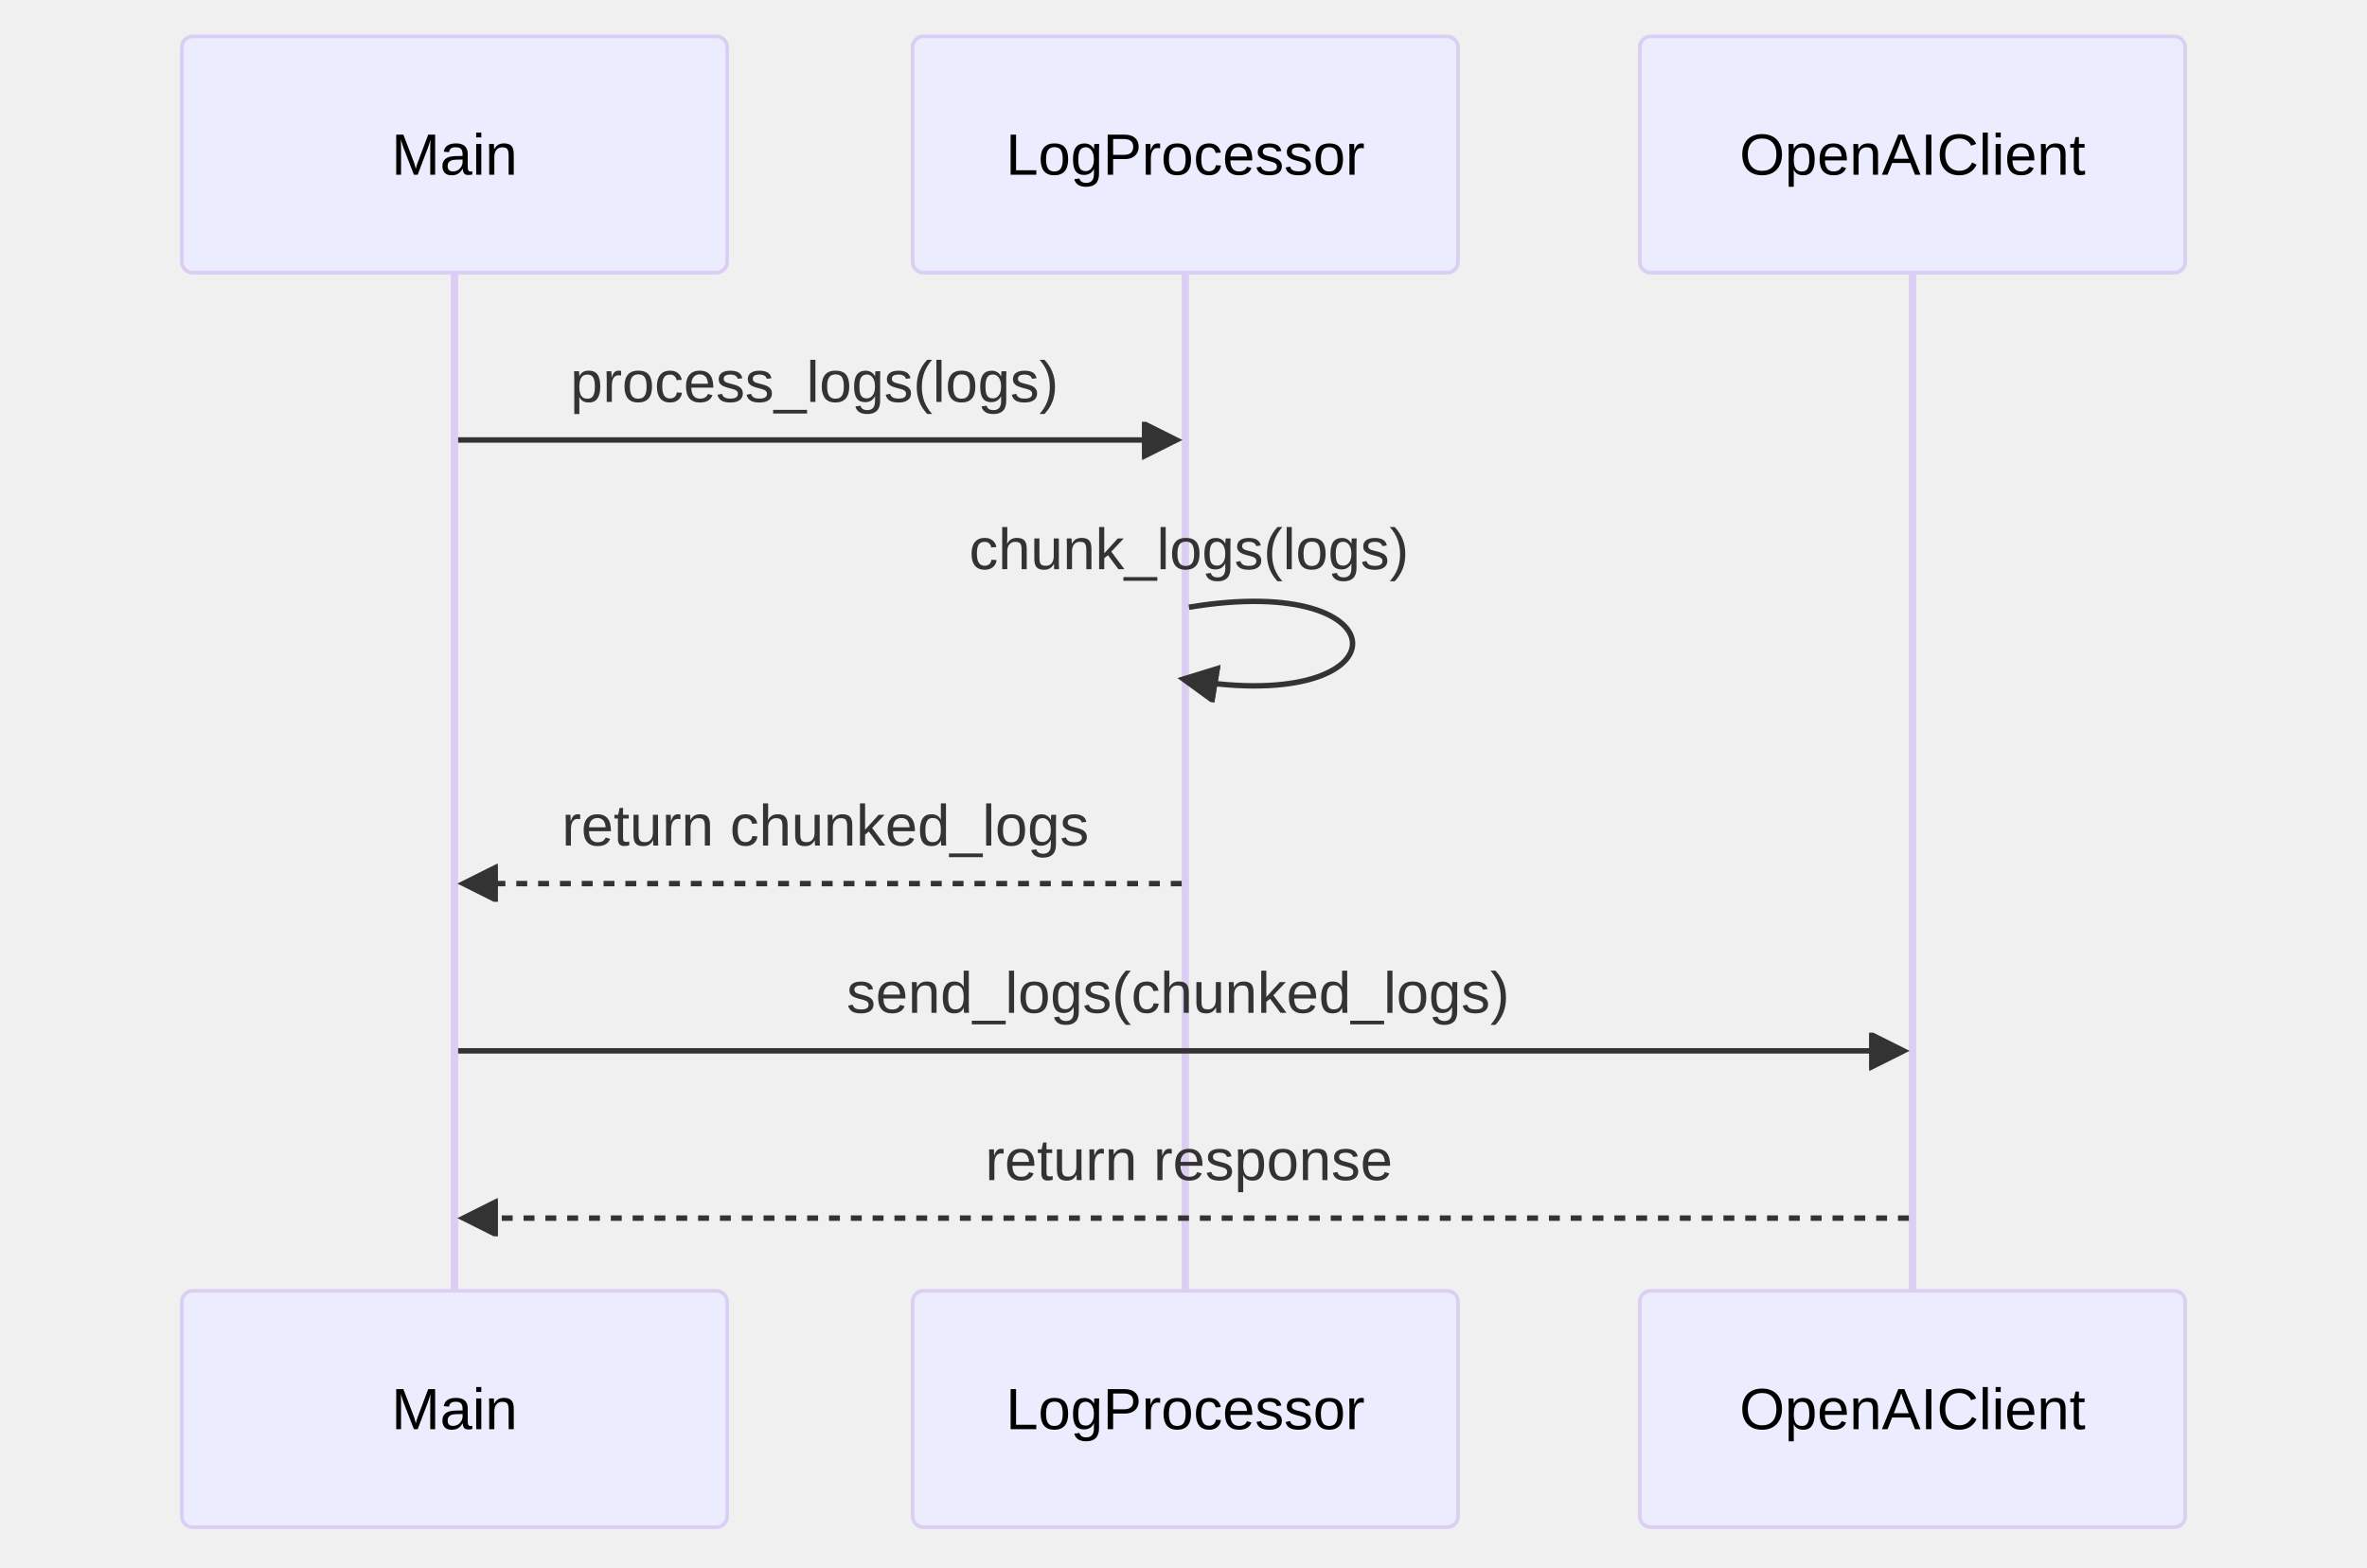
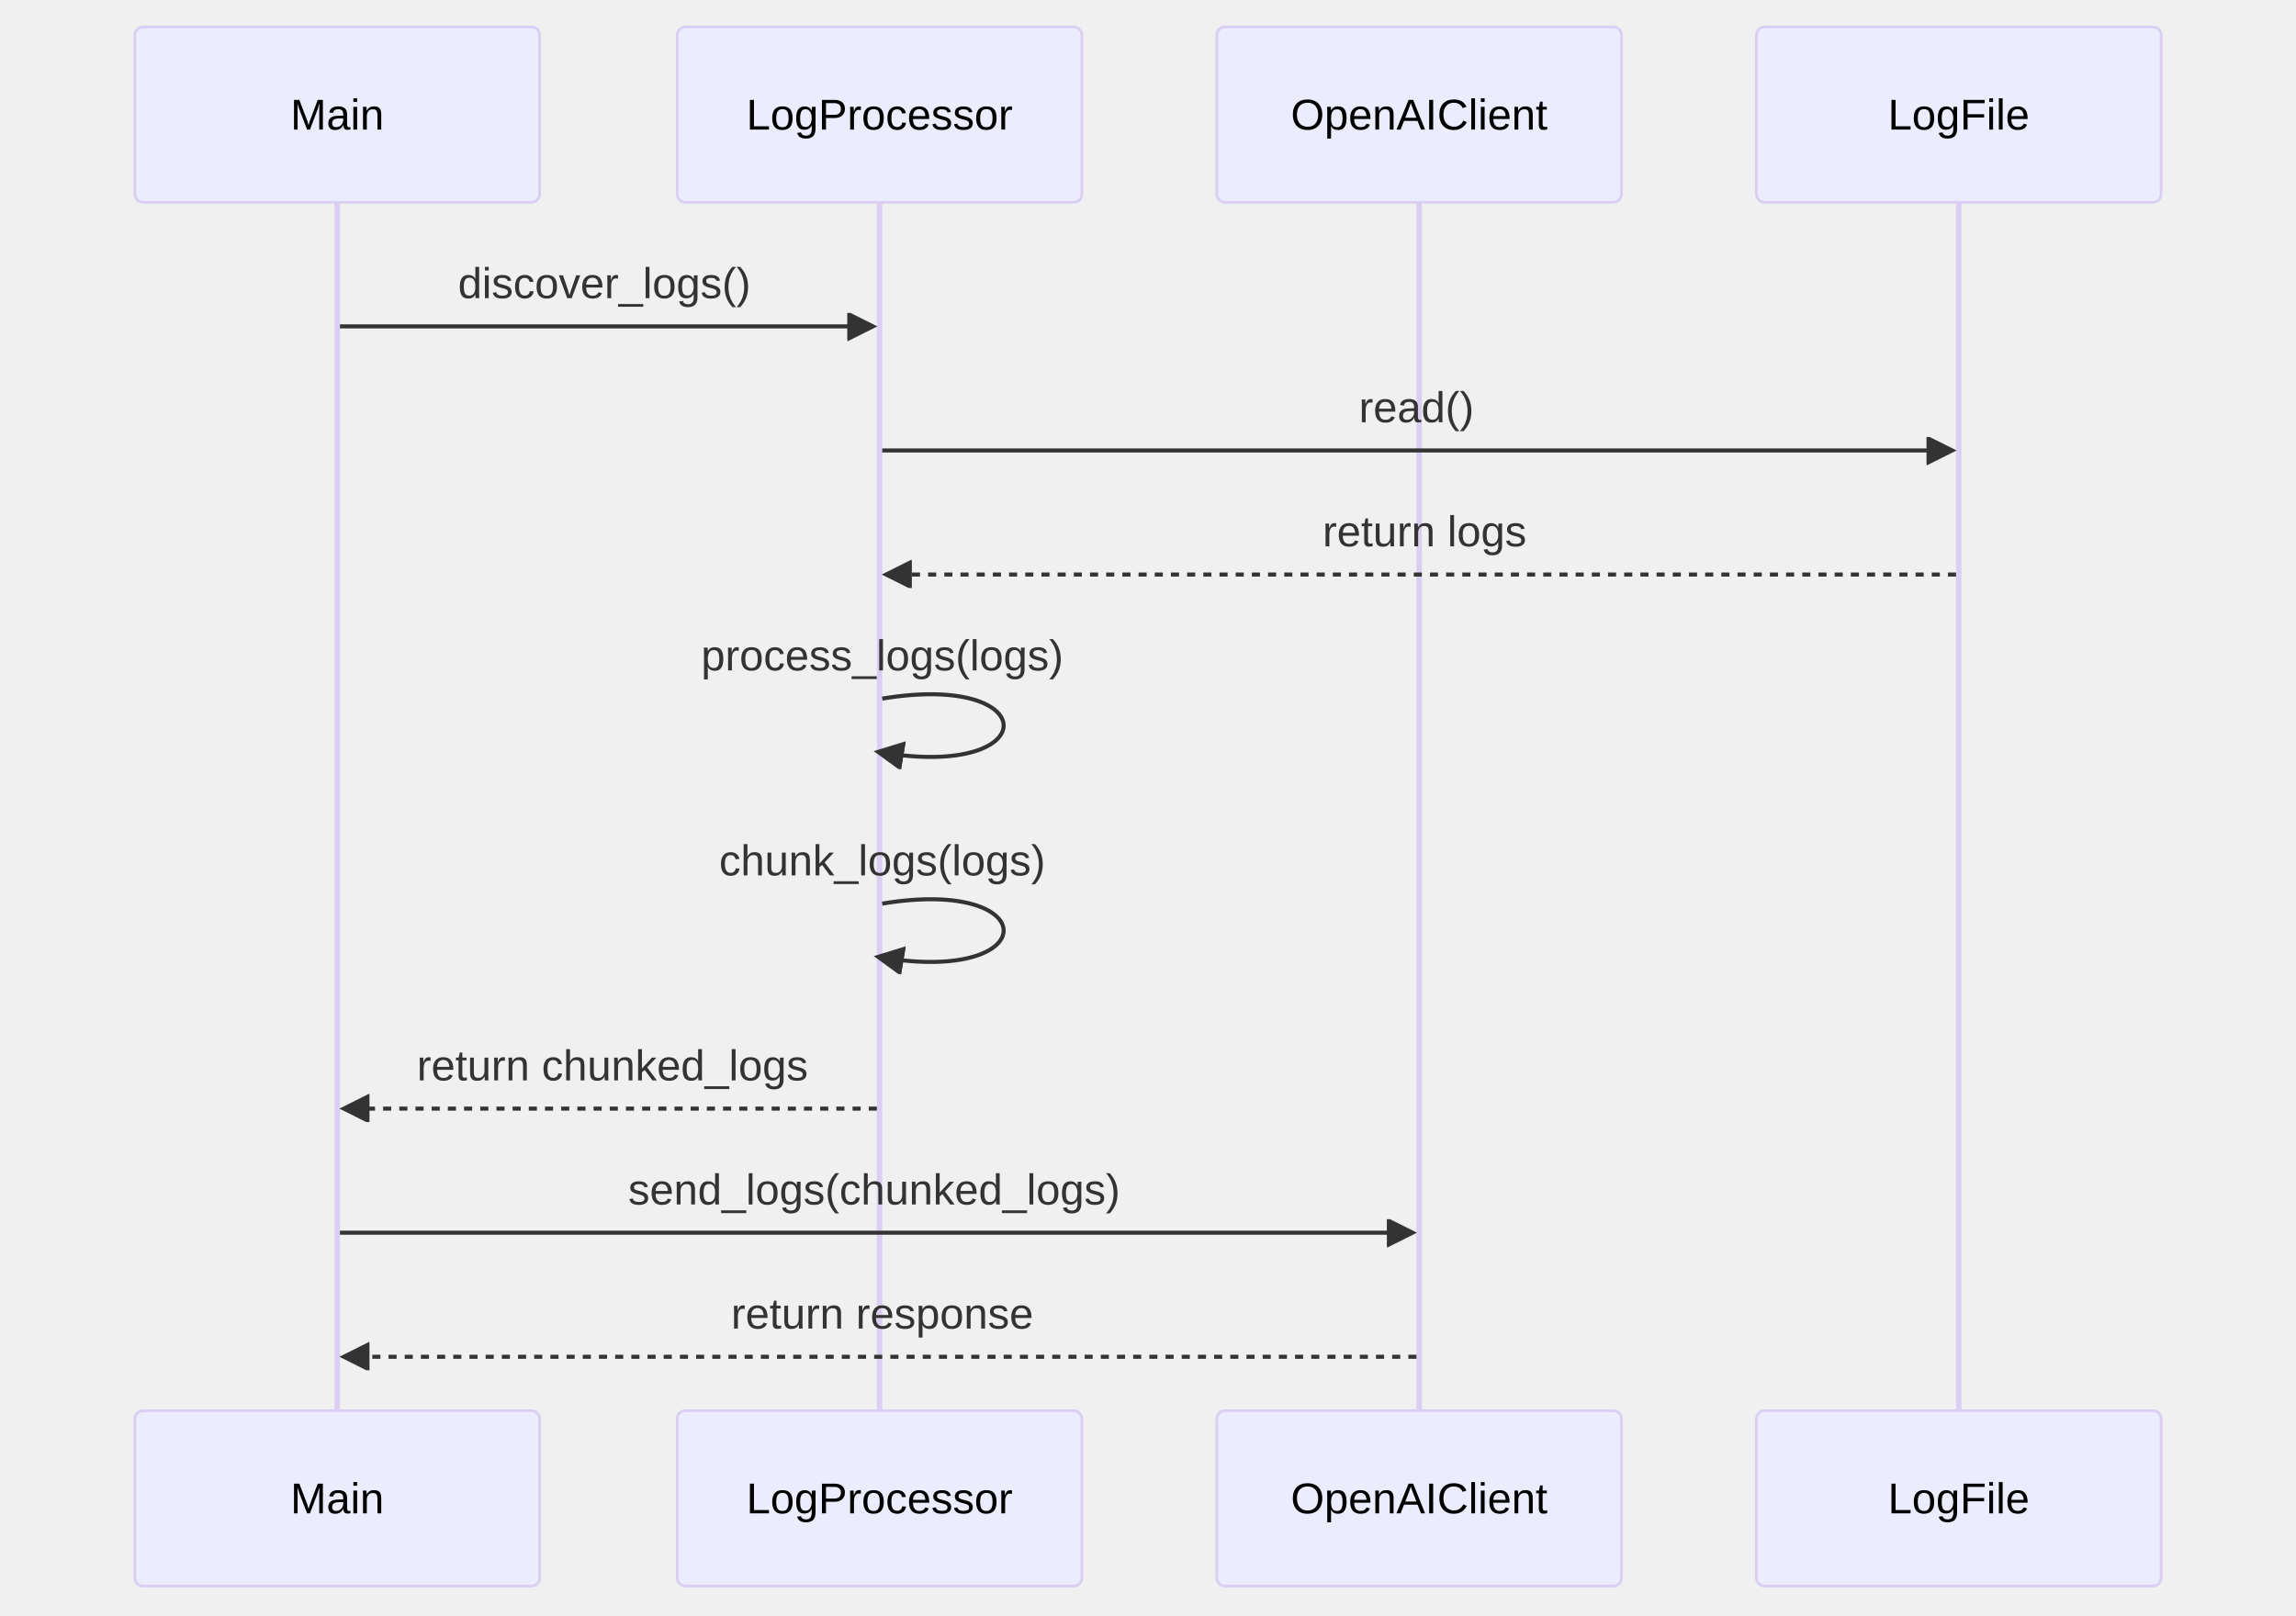
- <svg xmlns="http://www.w3.org/2000/svg" aria-roledescription="sequence" role="graphics-document document" viewBox="-50 -10 651 431" style="max-width: 651px; background-color: white;" width="100%" id="my-svg">
+ <svg xmlns="http://www.w3.org/2000/svg" aria-roledescription="sequence" role="graphics-document document" viewBox="-50 -10 851 599" style="max-width: 851px; background-color: white;" width="100%" id="my-svg">
  <g>
-     <rect class="actor actor-bottom" ry="3" rx="3" name="OC" height="65" width="150" stroke="#666" fill="#eaeaea" y="345" x="401" />
-     <text style="text-anchor: middle; font-size: 16px; font-weight: 400;" class="actor" alignment-baseline="central" dominant-baseline="central" y="377.5" x="476">
+     <rect class="actor actor-bottom" ry="3" rx="3" name="LF" height="65" width="150" stroke="#666" fill="#eaeaea" y="513" x="601" />
+     <text style="text-anchor: middle; font-size: 16px; font-weight: 400;" class="actor" alignment-baseline="central" dominant-baseline="central" y="545.5" x="676">
+       <tspan dy="0" x="676">LogFile</tspan>
+     </text>
+   </g>
+   <g>
+     <rect class="actor actor-bottom" ry="3" rx="3" name="OC" height="65" width="150" stroke="#666" fill="#eaeaea" y="513" x="401" />
+     <text style="text-anchor: middle; font-size: 16px; font-weight: 400;" class="actor" alignment-baseline="central" dominant-baseline="central" y="545.5" x="476">
      <tspan dy="0" x="476">OpenAIClient</tspan>
    </text>
  </g>
  <g>
-     <rect class="actor actor-bottom" ry="3" rx="3" name="LP" height="65" width="150" stroke="#666" fill="#eaeaea" y="345" x="201" />
-     <text style="text-anchor: middle; font-size: 16px; font-weight: 400;" class="actor" alignment-baseline="central" dominant-baseline="central" y="377.5" x="276">
+     <rect class="actor actor-bottom" ry="3" rx="3" name="LP" height="65" width="150" stroke="#666" fill="#eaeaea" y="513" x="201" />
+     <text style="text-anchor: middle; font-size: 16px; font-weight: 400;" class="actor" alignment-baseline="central" dominant-baseline="central" y="545.5" x="276">
      <tspan dy="0" x="276">LogProcessor</tspan>
    </text>
  </g>
  <g>
-     <rect class="actor actor-bottom" ry="3" rx="3" name="M" height="65" width="150" stroke="#666" fill="#eaeaea" y="345" x="0" />
-     <text style="text-anchor: middle; font-size: 16px; font-weight: 400;" class="actor" alignment-baseline="central" dominant-baseline="central" y="377.5" x="75">
+     <rect class="actor actor-bottom" ry="3" rx="3" name="M" height="65" width="150" stroke="#666" fill="#eaeaea" y="513" x="0" />
+     <text style="text-anchor: middle; font-size: 16px; font-weight: 400;" class="actor" alignment-baseline="central" dominant-baseline="central" y="545.5" x="75">
      <tspan dy="0" x="75">Main</tspan>
    </text>
  </g>
  <g>
-     <line stroke="#999" stroke-width="0.5px" class="200" y2="345" x2="476" y1="5" x1="476" id="actor2" />
+     <line stroke="#999" stroke-width="0.5px" class="200" y2="513" x2="676" y1="5" x1="676" id="actor3" />
+     <g id="root-3">
+       <rect class="actor actor-top" ry="3" rx="3" name="LF" height="65" width="150" stroke="#666" fill="#eaeaea" y="0" x="601" />
+       <text style="text-anchor: middle; font-size: 16px; font-weight: 400;" class="actor" alignment-baseline="central" dominant-baseline="central" y="32.5" x="676">
+         <tspan dy="0" x="676">LogFile</tspan>
+       </text>
+     </g>
+   </g>
+   <g>
+     <line stroke="#999" stroke-width="0.5px" class="200" y2="513" x2="476" y1="5" x1="476" id="actor2" />
    <g id="root-2">
      <rect class="actor actor-top" ry="3" rx="3" name="OC" height="65" width="150" stroke="#666" fill="#eaeaea" y="0" x="401" />
      <text style="text-anchor: middle; font-size: 16px; font-weight: 400;" class="actor" alignment-baseline="central" dominant-baseline="central" y="32.5" x="476">
        <tspan dy="0" x="476">OpenAIClient</tspan>
      </text>
    </g>
  </g>
  <g>
-     <line stroke="#999" stroke-width="0.5px" class="200" y2="345" x2="276" y1="5" x1="276" id="actor1" />
+     <line stroke="#999" stroke-width="0.5px" class="200" y2="513" x2="276" y1="5" x1="276" id="actor1" />
    <g id="root-1">
      <rect class="actor actor-top" ry="3" rx="3" name="LP" height="65" width="150" stroke="#666" fill="#eaeaea" y="0" x="201" />
      <text style="text-anchor: middle; font-size: 16px; font-weight: 400;" class="actor" alignment-baseline="central" dominant-baseline="central" y="32.5" x="276">
        <tspan dy="0" x="276">LogProcessor</tspan>
      </text>
    </g>
  </g>
  <g>
-     <line stroke="#999" stroke-width="0.5px" class="200" y2="345" x2="75" y1="5" x1="75" id="actor0" />
+     <line stroke="#999" stroke-width="0.5px" class="200" y2="513" x2="75" y1="5" x1="75" id="actor0" />
    <g id="root-0">
      <rect class="actor actor-top" ry="3" rx="3" name="M" height="65" width="150" stroke="#666" fill="#eaeaea" y="0" x="0" />
      <text style="text-anchor: middle; font-size: 16px; font-weight: 400;" class="actor" alignment-baseline="central" dominant-baseline="central" y="32.5" x="75">
        <tspan dy="0" x="75">Main</tspan>
      </text>
    </g>
  </g>
  <style>#my-svg{font-family:"trebuchet ms",verdana,arial,sans-serif;font-size:16px;fill:#333;}#my-svg .error-icon{fill:#552222;}#my-svg .error-text{fill:#552222;stroke:#552222;}#my-svg .edge-thickness-normal{stroke-width:2px;}#my-svg .edge-thickness-thick{stroke-width:3.5px;}#my-svg .edge-pattern-solid{stroke-dasharray:0;}#my-svg .edge-pattern-dashed{stroke-dasharray:3;}#my-svg .edge-pattern-dotted{stroke-dasharray:2;}#my-svg .marker{fill:#333333;stroke:#333333;}#my-svg .marker.cross{stroke:#333333;}#my-svg svg{font-family:"trebuchet ms",verdana,arial,sans-serif;font-size:16px;}#my-svg .actor{stroke:hsl(259.626, 59.777%, 87.902%);fill:#ECECFF;}#my-svg text.actor&gt;tspan{fill:black;stroke:none;}#my-svg .actor-line{stroke:grey;}#my-svg .messageLine0{stroke-width:1.5;stroke-dasharray:none;stroke:#333;}#my-svg .messageLine1{stroke-width:1.5;stroke-dasharray:2,2;stroke:#333;}#my-svg #arrowhead path{fill:#333;stroke:#333;}#my-svg .sequenceNumber{fill:white;}#my-svg #sequencenumber{fill:#333;}#my-svg #crosshead path{fill:#333;stroke:#333;}#my-svg .messageText{fill:#333;stroke:none;}#my-svg .labelBox{stroke:hsl(259.626, 59.777%, 87.902%);fill:#ECECFF;}#my-svg .labelText,#my-svg .labelText&gt;tspan{fill:black;stroke:none;}#my-svg .loopText,#my-svg .loopText&gt;tspan{fill:black;stroke:none;}#my-svg .loopLine{stroke-width:2px;stroke-dasharray:2,2;stroke:hsl(259.626, 59.777%, 87.902%);fill:hsl(259.626, 59.777%, 87.902%);}#my-svg .note{stroke:#aaaa33;fill:#fff5ad;}#my-svg .noteText,#my-svg .noteText&gt;tspan{fill:black;stroke:none;}#my-svg .activation0{fill:#f4f4f4;stroke:#666;}#my-svg .activation1{fill:#f4f4f4;stroke:#666;}#my-svg .activation2{fill:#f4f4f4;stroke:#666;}#my-svg .actorPopupMenu{position:absolute;}#my-svg .actorPopupMenuPanel{position:absolute;fill:#ECECFF;box-shadow:0px 8px 16px 0px rgba(0,0,0,0.2);filter:drop-shadow(3px 5px 2px rgb(0 0 0 / 0.4));}#my-svg .actor-man line{stroke:hsl(259.626, 59.777%, 87.902%);fill:#ECECFF;}#my-svg .actor-man circle,#my-svg line{stroke:hsl(259.626, 59.777%, 87.902%);fill:#ECECFF;stroke-width:2px;}#my-svg :root{--mermaid-font-family:"trebuchet ms",verdana,arial,sans-serif;}</style>
  <g />
  <defs>
    <symbol height="24" width="24" id="computer">
      <path d="M2 2v13h20v-13h-20zm18 11h-16v-9h16v9zm-10.228 6l.466-1h3.524l.467 1h-4.457zm14.228 3h-24l2-6h2.104l-1.33 4h18.45l-1.297-4h2.073l2 6zm-5-10h-14v-7h14v7z" transform="scale(.5)" />
    </symbol>
  </defs>
  <defs>
    <symbol clip-rule="evenodd" fill-rule="evenodd" id="database">
      <path d="M12.258.001l.256.004.255.005.253.008.251.01.249.012.247.015.246.016.242.019.241.02.239.023.236.024.233.027.231.028.229.031.225.032.223.034.22.036.217.038.214.04.211.041.208.043.205.045.201.046.198.048.194.05.191.051.187.053.183.054.18.056.175.057.172.059.168.06.163.061.16.063.155.064.15.066.074.033.073.033.071.034.07.034.069.035.068.035.067.035.066.035.064.036.064.036.062.036.06.036.06.037.058.037.058.037.055.038.055.038.053.038.052.038.051.039.05.039.048.039.047.039.045.04.044.04.043.04.041.04.04.041.039.041.037.041.036.041.034.041.033.042.032.042.03.042.029.042.027.042.026.043.024.043.023.043.021.043.02.043.018.044.017.043.015.044.013.044.012.044.011.045.009.044.007.045.006.045.004.045.002.045.001.045v17l-.001.045-.002.045-.004.045-.006.045-.007.045-.009.044-.011.045-.012.044-.013.044-.015.044-.017.043-.018.044-.02.043-.021.043-.023.043-.024.043-.026.043-.027.042-.029.042-.03.042-.032.042-.033.042-.034.041-.036.041-.037.041-.039.041-.04.041-.041.04-.043.04-.044.04-.045.04-.047.039-.048.039-.05.039-.051.039-.052.038-.053.038-.055.038-.055.038-.058.037-.058.037-.06.037-.06.036-.062.036-.064.036-.064.036-.066.035-.067.035-.068.035-.069.035-.07.034-.071.034-.073.033-.074.033-.15.066-.155.064-.16.063-.163.061-.168.06-.172.059-.175.057-.18.056-.183.054-.187.053-.191.051-.194.05-.198.048-.201.046-.205.045-.208.043-.211.041-.214.04-.217.038-.22.036-.223.034-.225.032-.229.031-.231.028-.233.027-.236.024-.239.023-.241.02-.242.019-.246.016-.247.015-.249.012-.251.01-.253.008-.255.005-.256.004-.258.001-.258-.001-.256-.004-.255-.005-.253-.008-.251-.01-.249-.012-.247-.015-.245-.016-.243-.019-.241-.02-.238-.023-.236-.024-.234-.027-.231-.028-.228-.031-.226-.032-.223-.034-.22-.036-.217-.038-.214-.04-.211-.041-.208-.043-.204-.045-.201-.046-.198-.048-.195-.05-.19-.051-.187-.053-.184-.054-.179-.056-.176-.057-.172-.059-.167-.06-.164-.061-.159-.063-.155-.064-.151-.066-.074-.033-.072-.033-.072-.034-.07-.034-.069-.035-.068-.035-.067-.035-.066-.035-.064-.036-.063-.036-.062-.036-.061-.036-.06-.037-.058-.037-.057-.037-.056-.038-.055-.038-.053-.038-.052-.038-.051-.039-.049-.039-.049-.039-.046-.039-.046-.04-.044-.04-.043-.04-.041-.04-.04-.041-.039-.041-.037-.041-.036-.041-.034-.041-.033-.042-.032-.042-.03-.042-.029-.042-.027-.042-.026-.043-.024-.043-.023-.043-.021-.043-.02-.043-.018-.044-.017-.043-.015-.044-.013-.044-.012-.044-.011-.045-.009-.044-.007-.045-.006-.045-.004-.045-.002-.045-.001-.045v-17l.001-.045.002-.045.004-.045.006-.045.007-.045.009-.044.011-.045.012-.044.013-.044.015-.044.017-.043.018-.044.02-.043.021-.043.023-.043.024-.043.026-.043.027-.042.029-.042.03-.042.032-.042.033-.042.034-.041.036-.041.037-.041.039-.041.04-.041.041-.04.043-.04.044-.04.046-.04.046-.039.049-.039.049-.039.051-.039.052-.038.053-.038.055-.038.056-.038.057-.037.058-.037.06-.037.061-.036.062-.036.063-.036.064-.036.066-.035.067-.035.068-.035.069-.035.07-.034.072-.034.072-.033.074-.033.151-.066.155-.064.159-.063.164-.061.167-.06.172-.059.176-.057.179-.056.184-.054.187-.053.19-.051.195-.05.198-.048.201-.046.204-.045.208-.043.211-.041.214-.04.217-.038.22-.036.223-.034.226-.032.228-.031.231-.028.234-.027.236-.024.238-.023.241-.02.243-.019.245-.016.247-.015.249-.012.251-.01.253-.008.255-.005.256-.004.258-.001.258.001zm-9.258 20.499v.01l.001.021.003.021.004.022.005.021.006.022.007.022.009.023.01.022.011.023.012.023.013.023.015.023.016.024.017.023.018.024.019.024.021.024.022.025.023.024.024.025.052.049.056.05.061.051.066.051.07.051.075.051.079.052.084.052.088.052.092.052.097.052.102.051.105.052.11.052.114.051.119.051.123.051.127.05.131.05.135.05.139.048.144.049.147.047.152.047.155.047.16.045.163.045.167.043.171.043.176.041.178.041.183.039.187.039.19.037.194.035.197.035.202.033.204.031.209.03.212.029.216.027.219.025.222.024.226.021.23.02.233.018.236.016.24.015.243.012.246.01.249.008.253.005.256.004.259.001.26-.001.257-.004.254-.005.25-.008.247-.011.244-.012.241-.014.237-.016.233-.018.231-.021.226-.021.224-.024.22-.026.216-.027.212-.028.21-.031.205-.031.202-.034.198-.034.194-.036.191-.037.187-.039.183-.04.179-.04.175-.042.172-.043.168-.044.163-.045.16-.046.155-.046.152-.047.148-.048.143-.049.139-.049.136-.05.131-.05.126-.05.123-.051.118-.052.114-.051.11-.052.106-.052.101-.052.096-.052.092-.052.088-.053.083-.051.079-.052.074-.052.07-.051.065-.051.06-.051.056-.05.051-.05.023-.024.023-.025.021-.024.02-.024.019-.024.018-.024.017-.024.015-.023.014-.024.013-.023.012-.023.01-.023.01-.022.008-.022.006-.022.006-.022.004-.022.004-.021.001-.021.001-.021v-4.127l-.077.055-.08.053-.083.054-.085.053-.087.052-.09.052-.093.051-.095.05-.097.05-.1.049-.102.049-.105.048-.106.047-.109.047-.111.046-.114.045-.115.045-.118.044-.12.043-.122.042-.124.042-.126.041-.128.04-.13.04-.132.038-.134.038-.135.037-.138.037-.139.035-.142.035-.143.034-.144.033-.147.032-.148.031-.15.03-.151.03-.153.029-.154.027-.156.027-.158.026-.159.025-.161.024-.162.023-.163.022-.165.021-.166.02-.167.019-.169.018-.169.017-.171.016-.173.015-.173.014-.175.013-.175.012-.177.011-.178.01-.179.008-.179.008-.181.006-.182.005-.182.004-.184.003-.184.002h-.37l-.184-.002-.184-.003-.182-.004-.182-.005-.181-.006-.179-.008-.179-.008-.178-.01-.176-.011-.176-.012-.175-.013-.173-.014-.172-.015-.171-.016-.17-.017-.169-.018-.167-.019-.166-.02-.165-.021-.163-.022-.162-.023-.161-.024-.159-.025-.157-.026-.156-.027-.155-.027-.153-.029-.151-.03-.15-.03-.148-.031-.146-.032-.145-.033-.143-.034-.141-.035-.14-.035-.137-.037-.136-.037-.134-.038-.132-.038-.13-.04-.128-.04-.126-.041-.124-.042-.122-.042-.12-.044-.117-.043-.116-.045-.113-.045-.112-.046-.109-.047-.106-.047-.105-.048-.102-.049-.1-.049-.097-.05-.095-.05-.093-.052-.09-.051-.087-.052-.085-.053-.083-.054-.08-.054-.077-.054v4.127zm0-5.654v.011l.001.021.003.021.004.021.005.022.006.022.007.022.009.022.01.022.011.023.012.023.013.023.015.024.016.023.017.024.018.024.019.024.021.024.022.024.023.025.024.024.052.05.056.05.061.05.066.051.07.051.075.052.079.051.084.052.088.052.092.052.097.052.102.052.105.052.11.051.114.051.119.052.123.05.127.051.131.05.135.049.139.049.144.048.147.048.152.047.155.046.16.045.163.045.167.044.171.042.176.042.178.04.183.04.187.038.19.037.194.036.197.034.202.033.204.032.209.03.212.028.216.027.219.025.222.024.226.022.23.02.233.018.236.016.24.014.243.012.246.01.249.008.253.006.256.003.259.001.26-.001.257-.003.254-.006.25-.008.247-.01.244-.012.241-.015.237-.016.233-.018.231-.02.226-.022.224-.024.22-.025.216-.027.212-.029.21-.03.205-.032.202-.033.198-.035.194-.036.191-.037.187-.039.183-.039.179-.041.175-.042.172-.043.168-.044.163-.045.16-.045.155-.047.152-.047.148-.048.143-.048.139-.05.136-.049.131-.05.126-.051.123-.051.118-.051.114-.052.11-.052.106-.052.101-.052.096-.052.092-.052.088-.052.083-.052.079-.052.074-.051.07-.052.065-.051.06-.05.056-.051.051-.049.023-.025.023-.024.021-.025.02-.024.019-.024.018-.024.017-.024.015-.023.014-.023.013-.024.012-.022.01-.023.01-.023.008-.022.006-.022.006-.022.004-.021.004-.022.001-.021.001-.021v-4.139l-.077.054-.08.054-.083.054-.085.052-.087.053-.09.051-.093.051-.095.051-.097.05-.1.049-.102.049-.105.048-.106.047-.109.047-.111.046-.114.045-.115.044-.118.044-.12.044-.122.042-.124.042-.126.041-.128.04-.13.039-.132.039-.134.038-.135.037-.138.036-.139.036-.142.035-.143.033-.144.033-.147.033-.148.031-.15.03-.151.03-.153.028-.154.028-.156.027-.158.026-.159.025-.161.024-.162.023-.163.022-.165.021-.166.02-.167.019-.169.018-.169.017-.171.016-.173.015-.173.014-.175.013-.175.012-.177.011-.178.009-.179.009-.179.007-.181.007-.182.005-.182.004-.184.003-.184.002h-.37l-.184-.002-.184-.003-.182-.004-.182-.005-.181-.007-.179-.007-.179-.009-.178-.009-.176-.011-.176-.012-.175-.013-.173-.014-.172-.015-.171-.016-.17-.017-.169-.018-.167-.019-.166-.02-.165-.021-.163-.022-.162-.023-.161-.024-.159-.025-.157-.026-.156-.027-.155-.028-.153-.028-.151-.03-.15-.03-.148-.031-.146-.033-.145-.033-.143-.033-.141-.035-.14-.036-.137-.036-.136-.037-.134-.038-.132-.039-.13-.039-.128-.04-.126-.041-.124-.042-.122-.043-.12-.043-.117-.044-.116-.044-.113-.046-.112-.046-.109-.046-.106-.047-.105-.048-.102-.049-.1-.049-.097-.05-.095-.051-.093-.051-.09-.051-.087-.053-.085-.052-.083-.054-.08-.054-.077-.054v4.139zm0-5.666v.011l.001.02.003.022.004.021.005.022.006.021.007.022.009.023.01.022.011.023.012.023.013.023.015.023.016.024.017.024.018.023.019.024.021.025.022.024.023.024.024.025.052.05.056.05.061.05.066.051.07.051.075.052.079.051.084.052.088.052.092.052.097.052.102.052.105.051.11.052.114.051.119.051.123.051.127.05.131.05.135.05.139.049.144.048.147.048.152.047.155.046.16.045.163.045.167.043.171.043.176.042.178.04.183.04.187.038.19.037.194.036.197.034.202.033.204.032.209.03.212.028.216.027.219.025.222.024.226.021.23.02.233.018.236.017.24.014.243.012.246.01.249.008.253.006.256.003.259.001.26-.001.257-.003.254-.006.25-.008.247-.01.244-.013.241-.014.237-.016.233-.018.231-.02.226-.022.224-.024.22-.025.216-.027.212-.029.21-.03.205-.032.202-.033.198-.035.194-.036.191-.037.187-.039.183-.039.179-.041.175-.042.172-.043.168-.044.163-.045.16-.045.155-.047.152-.047.148-.048.143-.049.139-.049.136-.049.131-.051.126-.05.123-.051.118-.052.114-.051.11-.052.106-.052.101-.052.096-.052.092-.052.088-.052.083-.052.079-.052.074-.052.07-.051.065-.051.06-.051.056-.05.051-.049.023-.025.023-.025.021-.024.02-.024.019-.024.018-.024.017-.024.015-.023.014-.024.013-.023.012-.023.01-.022.01-.023.008-.022.006-.022.006-.022.004-.022.004-.021.001-.021.001-.021v-4.153l-.077.054-.08.054-.083.053-.085.053-.087.053-.09.051-.093.051-.095.051-.097.05-.1.049-.102.048-.105.048-.106.048-.109.046-.111.046-.114.046-.115.044-.118.044-.12.043-.122.043-.124.042-.126.041-.128.04-.13.039-.132.039-.134.038-.135.037-.138.036-.139.036-.142.034-.143.034-.144.033-.147.032-.148.032-.15.03-.151.03-.153.028-.154.028-.156.027-.158.026-.159.024-.161.024-.162.023-.163.023-.165.021-.166.02-.167.019-.169.018-.169.017-.171.016-.173.015-.173.014-.175.013-.175.012-.177.01-.178.01-.179.009-.179.007-.181.006-.182.006-.182.004-.184.003-.184.001-.185.001-.185-.001-.184-.001-.184-.003-.182-.004-.182-.006-.181-.006-.179-.007-.179-.009-.178-.01-.176-.01-.176-.012-.175-.013-.173-.014-.172-.015-.171-.016-.17-.017-.169-.018-.167-.019-.166-.02-.165-.021-.163-.023-.162-.023-.161-.024-.159-.024-.157-.026-.156-.027-.155-.028-.153-.028-.151-.03-.15-.03-.148-.032-.146-.032-.145-.033-.143-.034-.141-.034-.14-.036-.137-.036-.136-.037-.134-.038-.132-.039-.13-.039-.128-.041-.126-.041-.124-.041-.122-.043-.12-.043-.117-.044-.116-.044-.113-.046-.112-.046-.109-.046-.106-.048-.105-.048-.102-.048-.1-.05-.097-.049-.095-.051-.093-.051-.09-.052-.087-.052-.085-.053-.083-.053-.08-.054-.077-.054v4.153zm8.74-8.179l-.257.004-.254.005-.25.008-.247.011-.244.012-.241.014-.237.016-.233.018-.231.021-.226.022-.224.023-.22.026-.216.027-.212.028-.21.031-.205.032-.202.033-.198.034-.194.036-.191.038-.187.038-.183.04-.179.041-.175.042-.172.043-.168.043-.163.045-.16.046-.155.046-.152.048-.148.048-.143.048-.139.049-.136.05-.131.05-.126.051-.123.051-.118.051-.114.052-.11.052-.106.052-.101.052-.096.052-.092.052-.088.052-.083.052-.079.052-.074.051-.07.052-.065.051-.06.05-.056.05-.051.05-.023.025-.023.024-.021.024-.02.025-.019.024-.018.024-.017.023-.015.024-.014.023-.013.023-.012.023-.01.023-.01.022-.008.022-.006.023-.006.021-.004.022-.004.021-.001.021-.001.021.001.021.001.021.004.021.004.022.006.021.006.023.008.022.01.022.01.023.012.023.013.023.014.023.015.024.017.023.018.024.019.024.02.025.021.024.023.024.023.025.051.05.056.05.06.05.065.051.07.052.074.051.079.052.083.052.088.052.092.052.096.052.101.052.106.052.11.052.114.052.118.051.123.051.126.051.131.05.136.05.139.049.143.048.148.048.152.048.155.046.16.046.163.045.168.043.172.043.175.042.179.041.183.04.187.038.191.038.194.036.198.034.202.033.205.032.21.031.212.028.216.027.22.026.224.023.226.022.231.021.233.018.237.016.241.014.244.012.247.011.25.008.254.005.257.004.26.001.26-.001.257-.004.254-.005.25-.008.247-.011.244-.012.241-.014.237-.016.233-.018.231-.021.226-.022.224-.023.22-.026.216-.027.212-.028.21-.031.205-.032.202-.033.198-.034.194-.036.191-.038.187-.038.183-.04.179-.041.175-.042.172-.043.168-.043.163-.045.16-.046.155-.046.152-.048.148-.048.143-.048.139-.049.136-.05.131-.05.126-.051.123-.051.118-.051.114-.052.11-.052.106-.052.101-.052.096-.052.092-.052.088-.052.083-.052.079-.052.074-.051.07-.052.065-.051.06-.05.056-.05.051-.05.023-.025.023-.024.021-.024.02-.025.019-.024.018-.024.017-.023.015-.024.014-.023.013-.023.012-.023.01-.023.01-.022.008-.022.006-.023.006-.021.004-.022.004-.021.001-.021.001-.021-.001-.021-.001-.021-.004-.021-.004-.022-.006-.021-.006-.023-.008-.022-.01-.022-.01-.023-.012-.023-.013-.023-.014-.023-.015-.024-.017-.023-.018-.024-.019-.024-.02-.025-.021-.024-.023-.024-.023-.025-.051-.05-.056-.05-.06-.05-.065-.051-.07-.052-.074-.051-.079-.052-.083-.052-.088-.052-.092-.052-.096-.052-.101-.052-.106-.052-.11-.052-.114-.052-.118-.051-.123-.051-.126-.051-.131-.05-.136-.05-.139-.049-.143-.048-.148-.048-.152-.048-.155-.046-.16-.046-.163-.045-.168-.043-.172-.043-.175-.042-.179-.041-.183-.04-.187-.038-.191-.038-.194-.036-.198-.034-.202-.033-.205-.032-.21-.031-.212-.028-.216-.027-.22-.026-.224-.023-.226-.022-.231-.021-.233-.018-.237-.016-.241-.014-.244-.012-.247-.011-.25-.008-.254-.005-.257-.004-.26-.001-.26.001z" transform="scale(.5)" />
    </symbol>
  </defs>
  <defs>
    <symbol height="24" width="24" id="clock">
      <path d="M12 2c5.514 0 10 4.486 10 10s-4.486 10-10 10-10-4.486-10-10 4.486-10 10-10zm0-2c-6.627 0-12 5.373-12 12s5.373 12 12 12 12-5.373 12-12-5.373-12-12-12zm5.848 12.459c.202.038.202.333.001.372-1.907.361-6.045 1.111-6.547 1.111-.719 0-1.301-.582-1.301-1.301 0-.512.77-5.447 1.125-7.445.034-.192.312-.181.343.014l.985 6.238 5.394 1.011z" transform="scale(.5)" />
    </symbol>
  </defs>
  <defs>
    <marker orient="auto" markerHeight="12" markerWidth="12" markerUnits="userSpaceOnUse" refY="5" refX="7.9" id="arrowhead">
      <path d="M 0 0 L 10 5 L 0 10 z" />
    </marker>
  </defs>
  <defs>
    <marker refY="4.5" refX="4" orient="auto" markerHeight="8" markerWidth="15" id="crosshead">
      <path style="stroke-dasharray: 0, 0;" d="M 1,2 L 6,7 M 6,2 L 1,7" stroke-width="1pt" stroke="#000000" fill="none" />
    </marker>
  </defs>
  <defs>
    <marker orient="auto" markerHeight="28" markerWidth="20" refY="7" refX="15.5" id="filled-head">
      <path d="M 18,7 L9,13 L14,7 L9,1 Z" />
    </marker>
  </defs>
  <defs>
    <marker orient="auto" markerHeight="40" markerWidth="60" refY="15" refX="15" id="sequencenumber">
      <circle r="6" cy="15" cx="15" />
    </marker>
  </defs>
-   <text style="font-size: 16px; font-weight: 400;" dy="1em" class="messageText" alignment-baseline="middle" dominant-baseline="middle" text-anchor="middle" y="80" x="174">process_logs(logs)</text>
+   <text style="font-size: 16px; font-weight: 400;" dy="1em" class="messageText" alignment-baseline="middle" dominant-baseline="middle" text-anchor="middle" y="80" x="174">discover_logs()</text>
  <line style="fill: none;" marker-end="url(#arrowhead)" stroke="none" stroke-width="2" class="messageLine0" y2="111" x2="272" y1="111" x1="76" />
-   <text style="font-size: 16px; font-weight: 400;" dy="1em" class="messageText" alignment-baseline="middle" dominant-baseline="middle" text-anchor="middle" y="126" x="277">chunk_logs(logs)</text>
-   <path style="fill: none;" marker-end="url(#arrowhead)" stroke="none" stroke-width="2" class="messageLine0" d="M 277,157 C 337,147 337,187 277,177" />
-   <text style="font-size: 16px; font-weight: 400;" dy="1em" class="messageText" alignment-baseline="middle" dominant-baseline="middle" text-anchor="middle" y="202" x="177">return chunked_logs</text>
-   <line style="stroke-dasharray: 3, 3; fill: none;" marker-end="url(#arrowhead)" stroke="none" stroke-width="2" class="messageLine1" y2="233" x2="79" y1="233" x1="275" />
-   <text style="font-size: 16px; font-weight: 400;" dy="1em" class="messageText" alignment-baseline="middle" dominant-baseline="middle" text-anchor="middle" y="248" x="274">send_logs(chunked_logs)</text>
-   <line style="fill: none;" marker-end="url(#arrowhead)" stroke="none" stroke-width="2" class="messageLine0" y2="279" x2="472" y1="279" x1="76" />
-   <text style="font-size: 16px; font-weight: 400;" dy="1em" class="messageText" alignment-baseline="middle" dominant-baseline="middle" text-anchor="middle" y="294" x="277">return response</text>
-   <line style="stroke-dasharray: 3, 3; fill: none;" marker-end="url(#arrowhead)" stroke="none" stroke-width="2" class="messageLine1" y2="325" x2="79" y1="325" x1="475" />
+   <text style="font-size: 16px; font-weight: 400;" dy="1em" class="messageText" alignment-baseline="middle" dominant-baseline="middle" text-anchor="middle" y="126" x="475">read()</text>
+   <line style="fill: none;" marker-end="url(#arrowhead)" stroke="none" stroke-width="2" class="messageLine0" y2="157" x2="672" y1="157" x1="277" />
+   <text style="font-size: 16px; font-weight: 400;" dy="1em" class="messageText" alignment-baseline="middle" dominant-baseline="middle" text-anchor="middle" y="172" x="478">return logs</text>
+   <line style="stroke-dasharray: 3, 3; fill: none;" marker-end="url(#arrowhead)" stroke="none" stroke-width="2" class="messageLine1" y2="203" x2="280" y1="203" x1="675" />
+   <text style="font-size: 16px; font-weight: 400;" dy="1em" class="messageText" alignment-baseline="middle" dominant-baseline="middle" text-anchor="middle" y="218" x="277">process_logs(logs)</text>
+   <path style="fill: none;" marker-end="url(#arrowhead)" stroke="none" stroke-width="2" class="messageLine0" d="M 277,249 C 337,239 337,279 277,269" />
+   <text style="font-size: 16px; font-weight: 400;" dy="1em" class="messageText" alignment-baseline="middle" dominant-baseline="middle" text-anchor="middle" y="294" x="277">chunk_logs(logs)</text>
+   <path style="fill: none;" marker-end="url(#arrowhead)" stroke="none" stroke-width="2" class="messageLine0" d="M 277,325 C 337,315 337,355 277,345" />
+   <text style="font-size: 16px; font-weight: 400;" dy="1em" class="messageText" alignment-baseline="middle" dominant-baseline="middle" text-anchor="middle" y="370" x="177">return chunked_logs</text>
+   <line style="stroke-dasharray: 3, 3; fill: none;" marker-end="url(#arrowhead)" stroke="none" stroke-width="2" class="messageLine1" y2="401" x2="79" y1="401" x1="275" />
+   <text style="font-size: 16px; font-weight: 400;" dy="1em" class="messageText" alignment-baseline="middle" dominant-baseline="middle" text-anchor="middle" y="416" x="274">send_logs(chunked_logs)</text>
+   <line style="fill: none;" marker-end="url(#arrowhead)" stroke="none" stroke-width="2" class="messageLine0" y2="447" x2="472" y1="447" x1="76" />
+   <text style="font-size: 16px; font-weight: 400;" dy="1em" class="messageText" alignment-baseline="middle" dominant-baseline="middle" text-anchor="middle" y="462" x="277">return response</text>
+   <line style="stroke-dasharray: 3, 3; fill: none;" marker-end="url(#arrowhead)" stroke="none" stroke-width="2" class="messageLine1" y2="493" x2="79" y1="493" x1="475" />
</svg>
